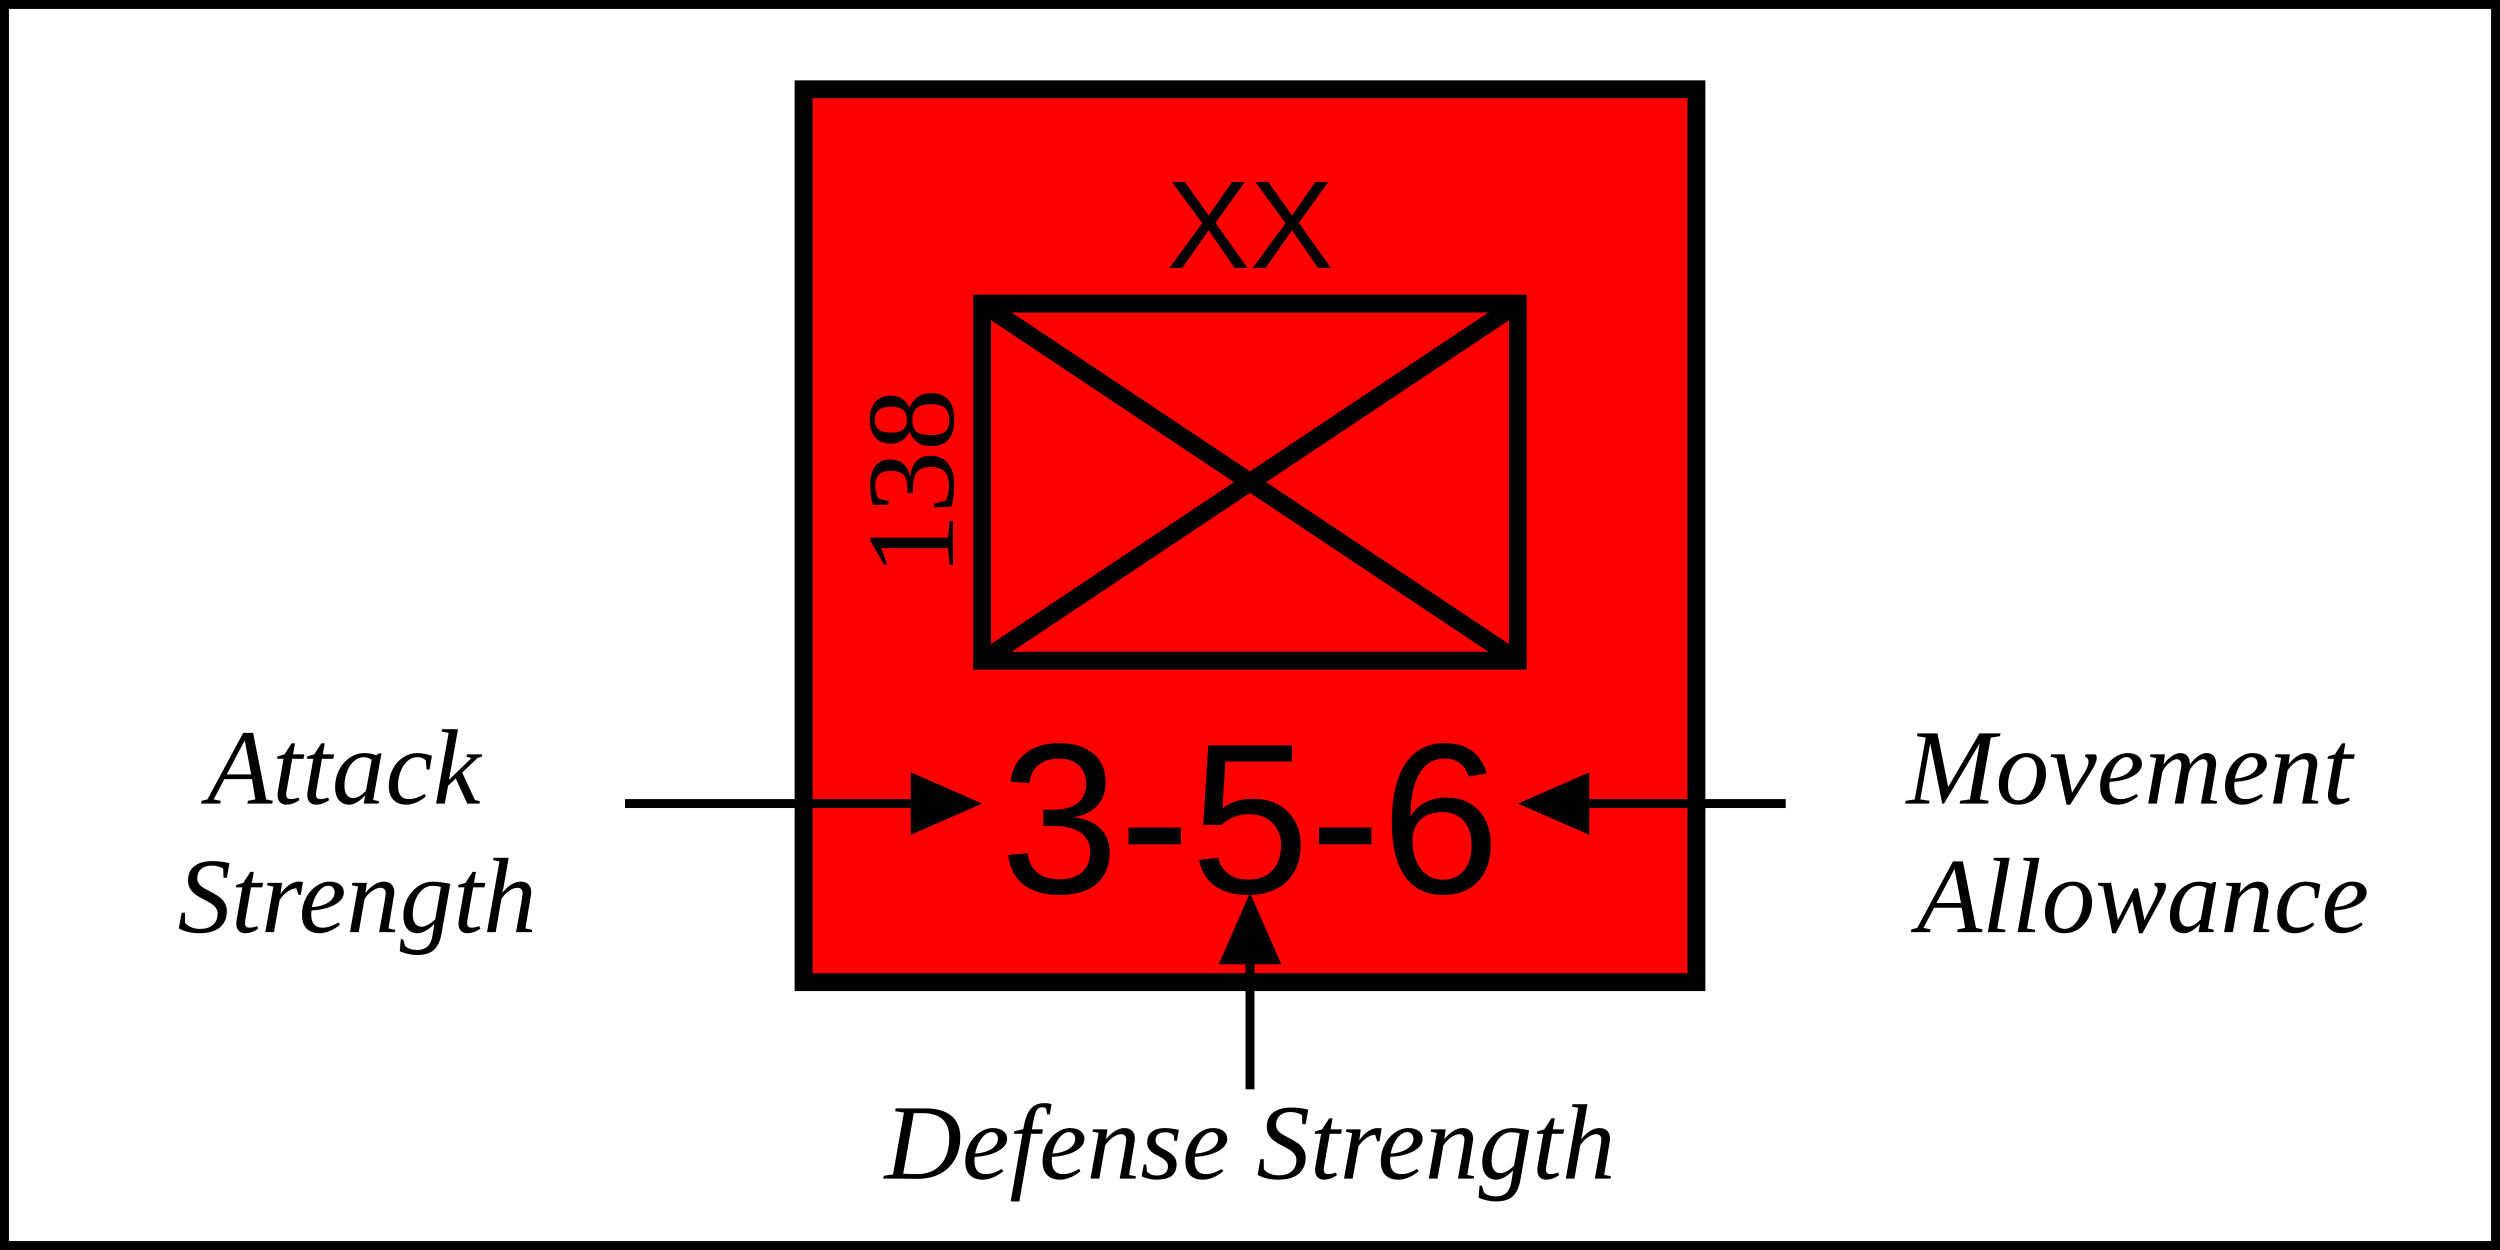
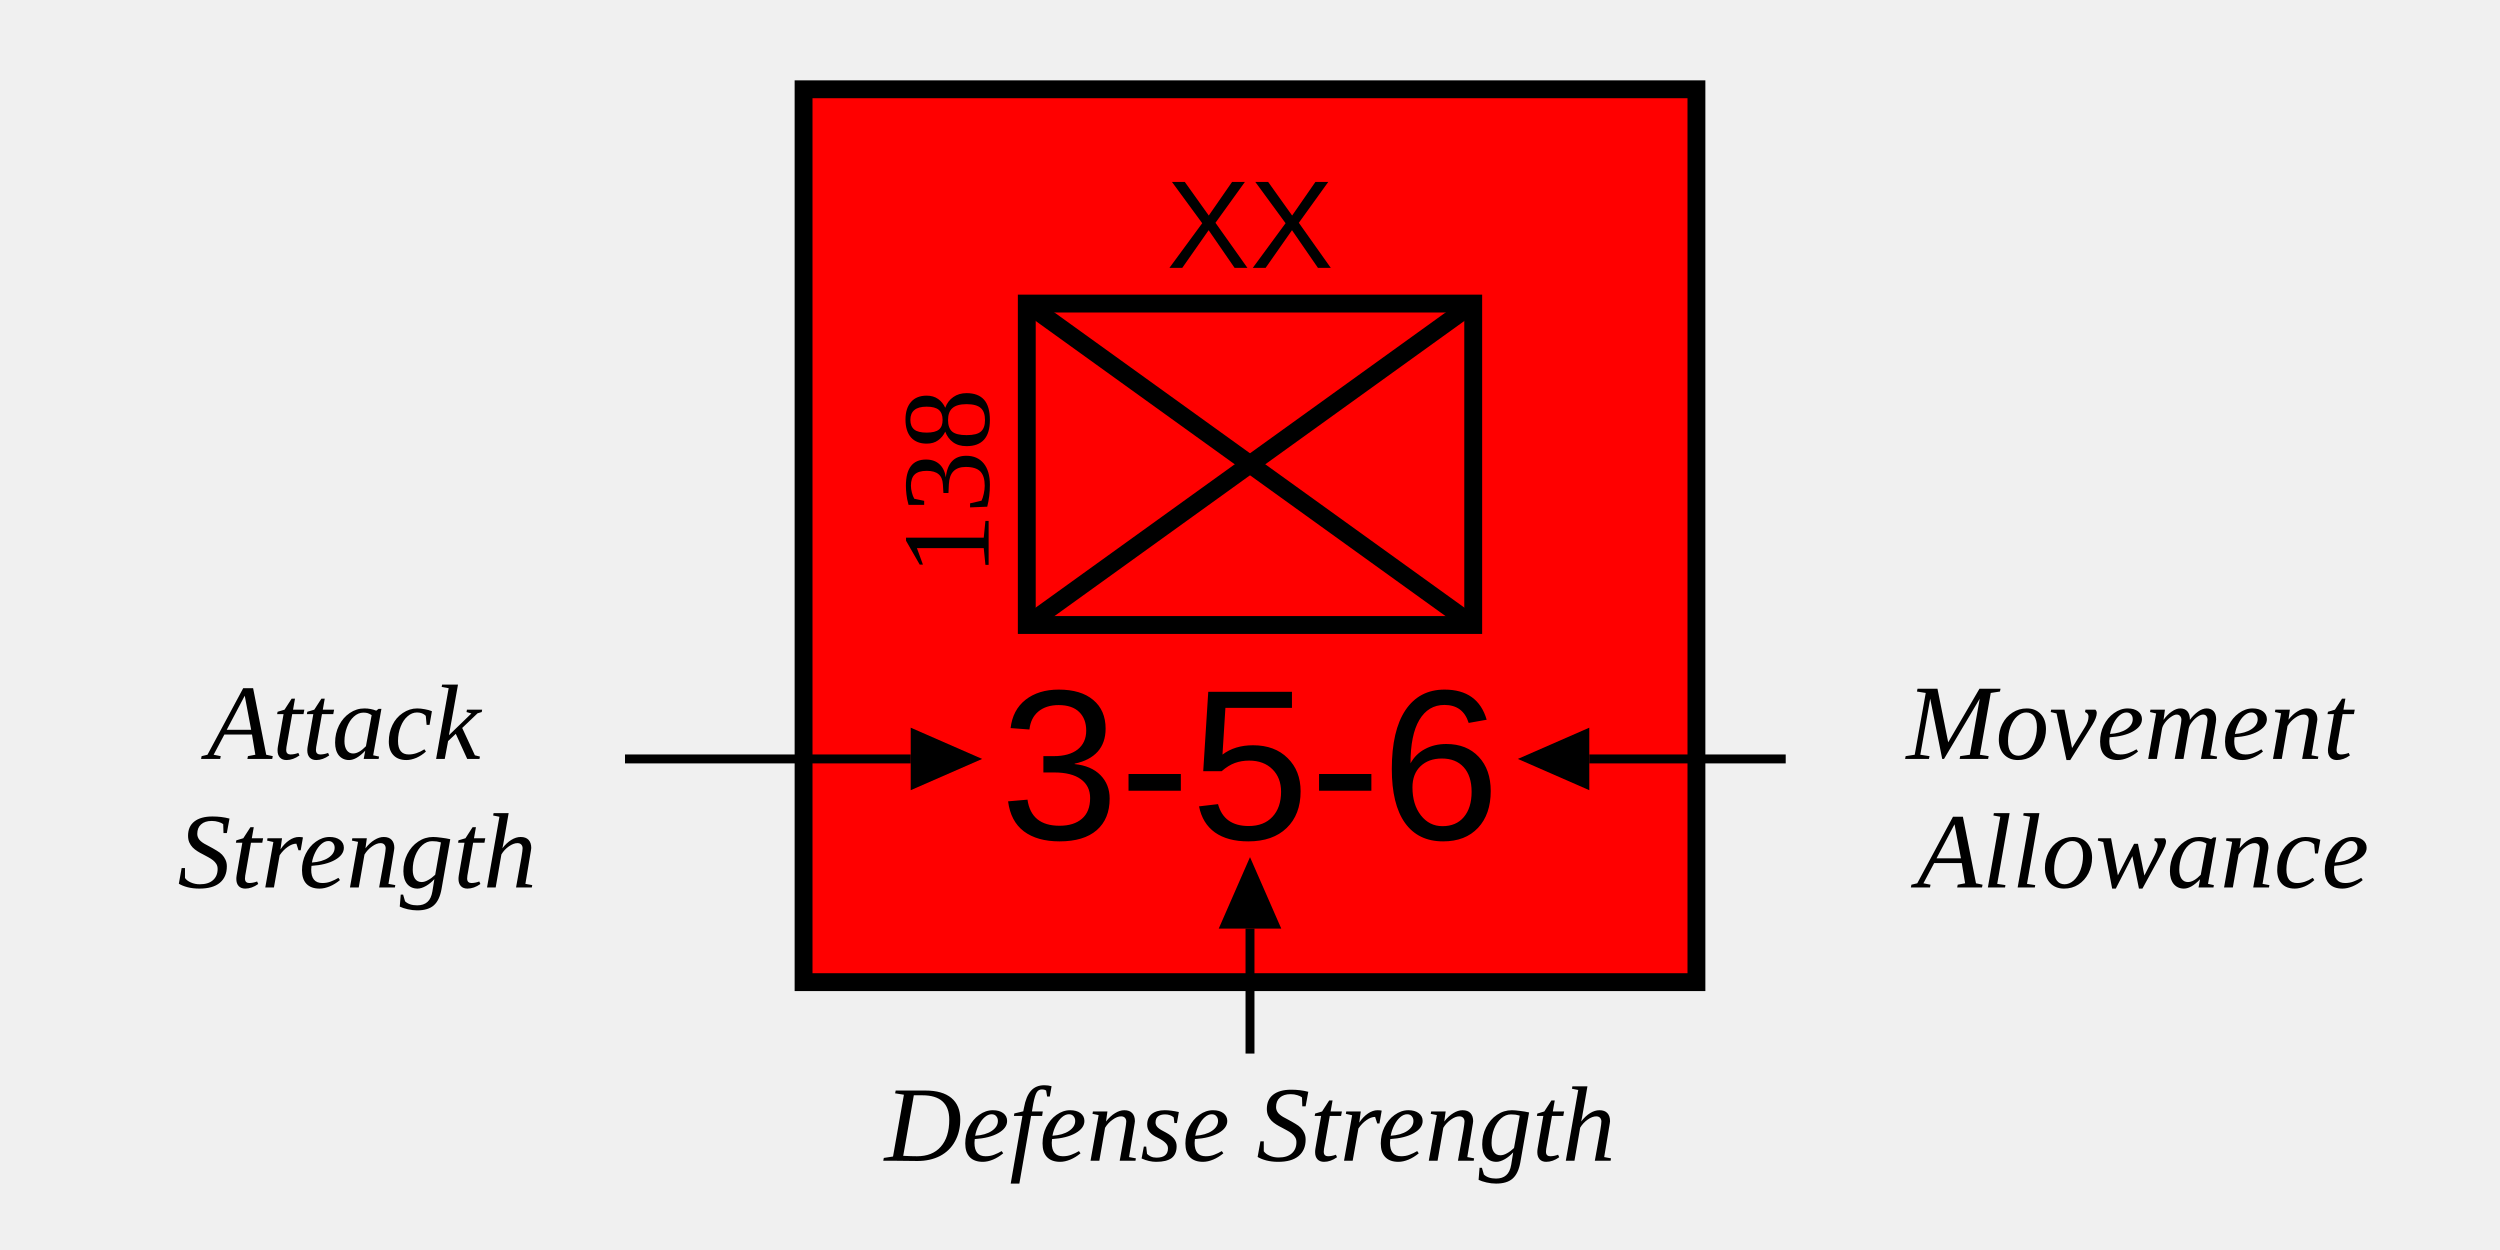
<svg xmlns="http://www.w3.org/2000/svg" width="280" height="140">
  <defs>
    <marker fill="black" id="arrowhead" markerWidth="10" markerHeight="7" refX="0" refY="3.5" orient="auto">
      <polygon points="0 0, 8 3.5, 0 7" />
    </marker>
  </defs>
  <g id="background">
-     <rect width="100%" height="100%" fill="white" stroke="black" stroke-width="2" />
+     <rect width="100%" height="100%" fill="none" />
  </g>
  <g id="unit" transform="translate(90,10)">
    <rect width="100" height="100" fill="red" stroke="black" stroke-width="2" />
    <text x="50" y="20" font-family="Arial" font-size="14" text-anchor="middle" fill="black">XX</text>
-     <text x="-44" y="12" font-size="14" text-anchor="middle" dominant-baseline="central" transform="rotate(-90)">138</text>
+     <text x="-44" y="16" font-size="14" text-anchor="middle" dominant-baseline="central" transform="rotate(-90)">138</text>
    <g>
-       <rect x="20" y="24" width="60" height="40" fill="none" stroke="black" stroke-width="2" />
-       <line x1="20" y1="24" x2="80" y2="64" stroke="black" stroke-width="2" />
-       <line x1="20" y1="64" x2="80" y2="24" stroke="black" stroke-width="2" />
+       <rect x="25" y="24" width="50" height="36" fill="none" stroke="black" stroke-width="2" />
+       <line x1="25" y1="24" x2="75" y2="60" stroke="black" stroke-width="2" />
+       <line x1="25" y1="60" x2="75" y2="24" stroke="black" stroke-width="2" />
    </g>
-     <text x="50" y="90" font-family="Arial" font-size="24" text-anchor="middle" fill="black">3-5-6</text>
+     <text x="50" y="84" font-family="Arial" font-size="24" text-anchor="middle" fill="black">3-5-6</text>
  </g>
  <g id="arrows">
-     <line x1="70" y1="90" x2="102" y2="90" stroke="black" stroke-width="1" marker-end="url(#arrowhead)" />
-     <text x="40" y="90" font-size="12" text-anchor="middle" font-style="italic">
+     <line x1="70" y1="85" x2="102" y2="85" stroke="black" stroke-width="1" marker-end="url(#arrowhead)" />
+     <text x="40" y="85" font-size="12" text-anchor="middle" font-style="italic">
      <tspan>Attack</tspan>
      <tspan x="40" dy="1.2em">Strength</tspan>
    </text>
-     <line x1="200" y1="90" x2="178" y2="90" stroke="black" stroke-width="1" marker-end="url(#arrowhead)" />
-     <text x="240" y="90" font-size="12" text-anchor="middle" font-style="italic">
+     <line x1="200" y1="85" x2="178" y2="85" stroke="black" stroke-width="1" marker-end="url(#arrowhead)" />
+     <text x="240" y="85" font-size="12" text-anchor="middle" font-style="italic">
      <tspan>Movement</tspan>
      <tspan x="240" dy="1.2em">Allowance</tspan>
    </text>
-     <line x1="140" y1="122" x2="140" y2="108" stroke="black" stroke-width="1" marker-end="url(#arrowhead)" />
-     <text x="140" y="132" font-size="12" text-anchor="middle" font-style="italic">
+     <line x1="140" y1="118" x2="140" y2="104" stroke="black" stroke-width="1" marker-end="url(#arrowhead)" />
+     <text x="140" y="130" font-size="12" text-anchor="middle" font-style="italic">
      <tspan>Defense Strength</tspan>
    </text>
  </g>
</svg>
